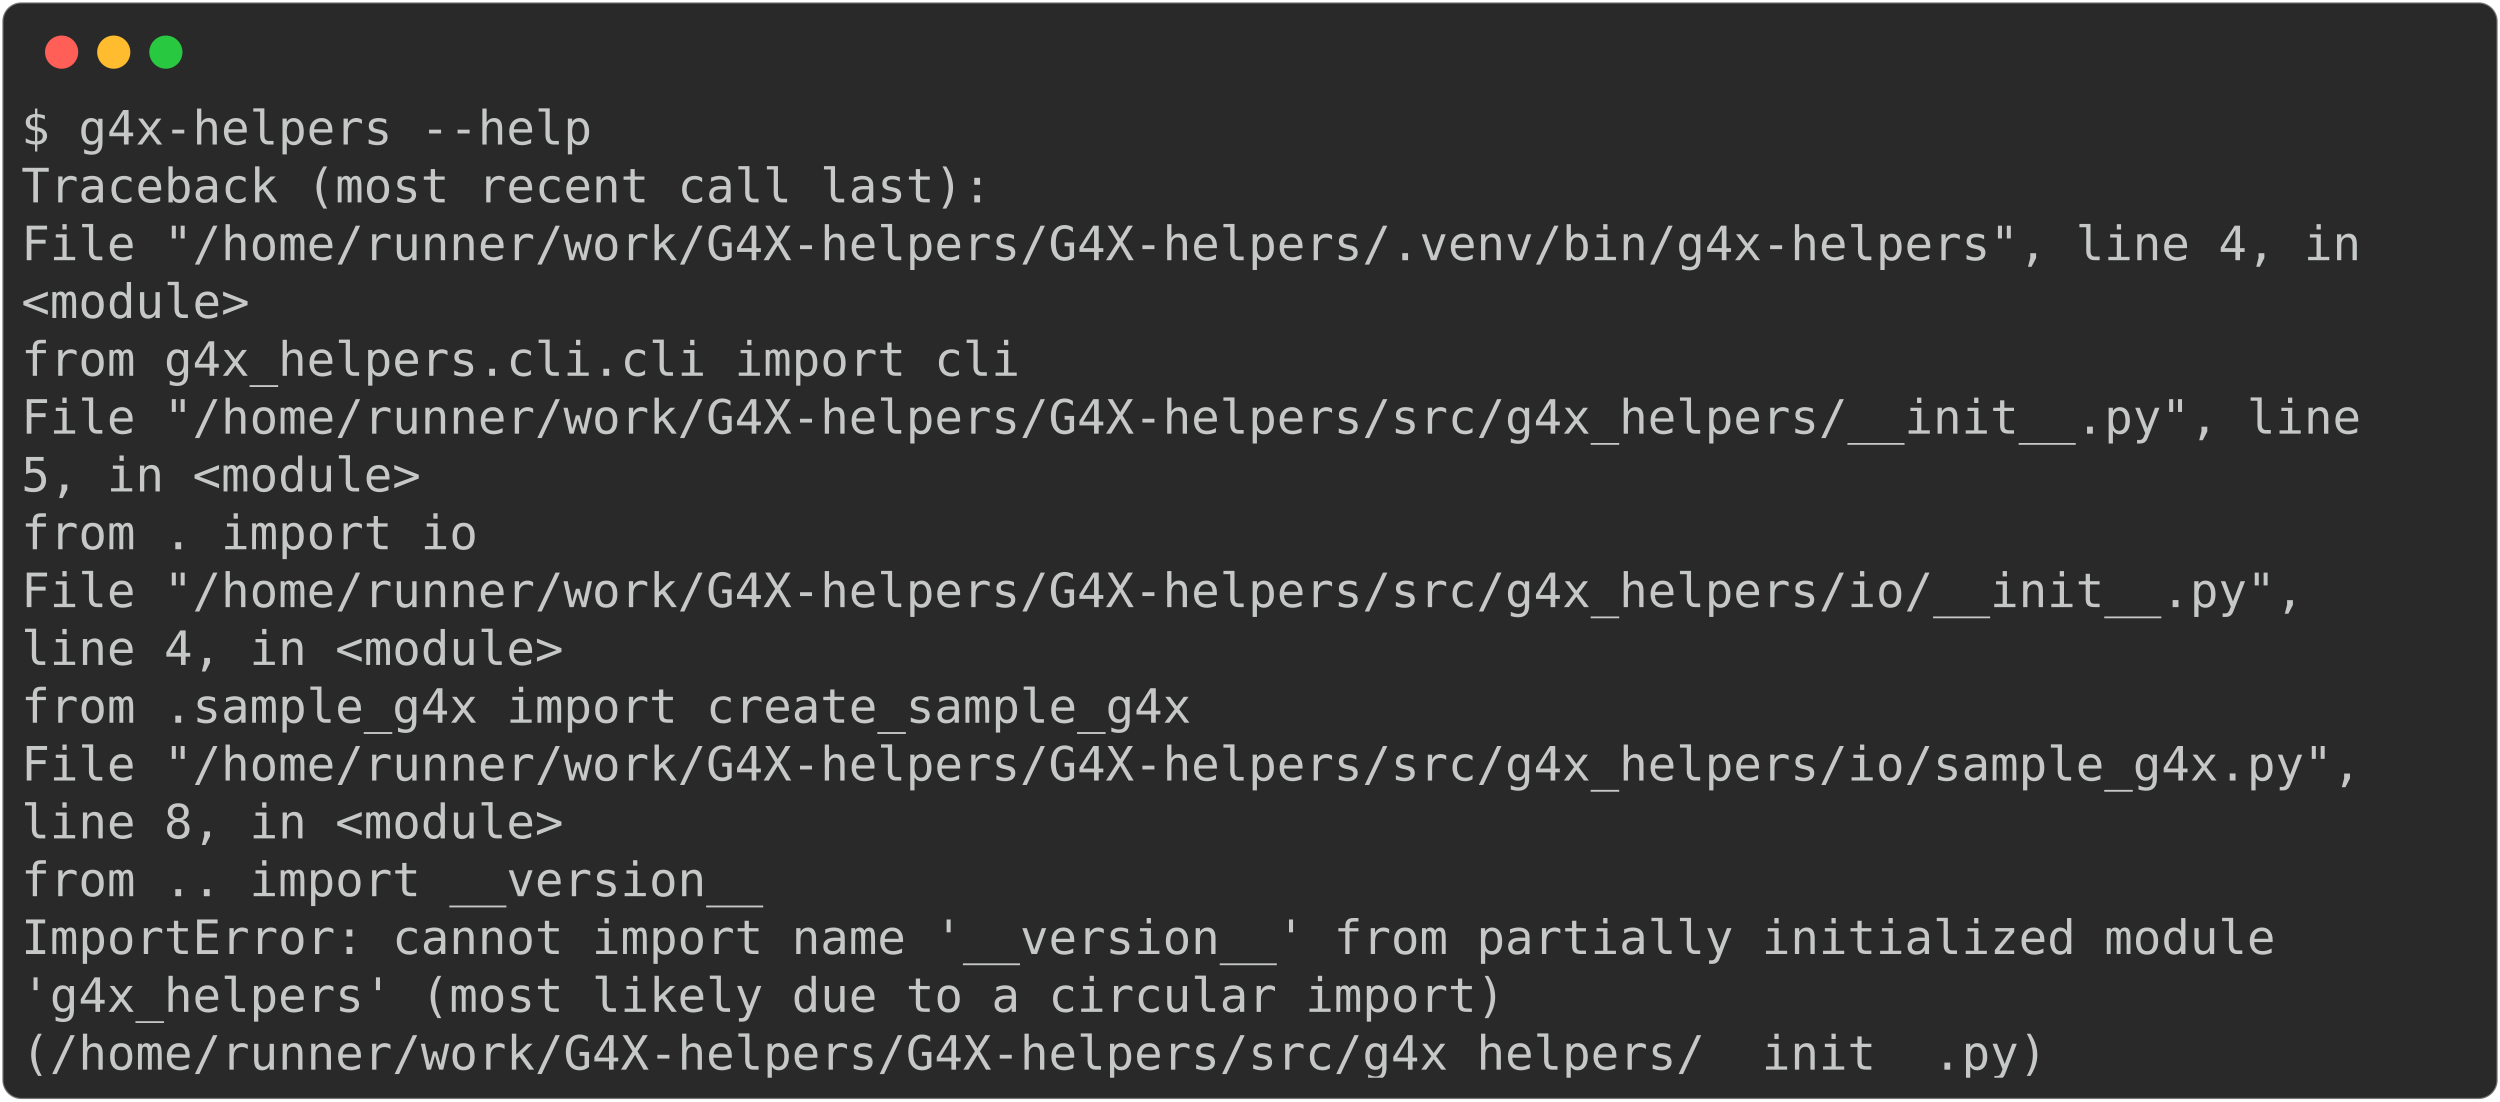
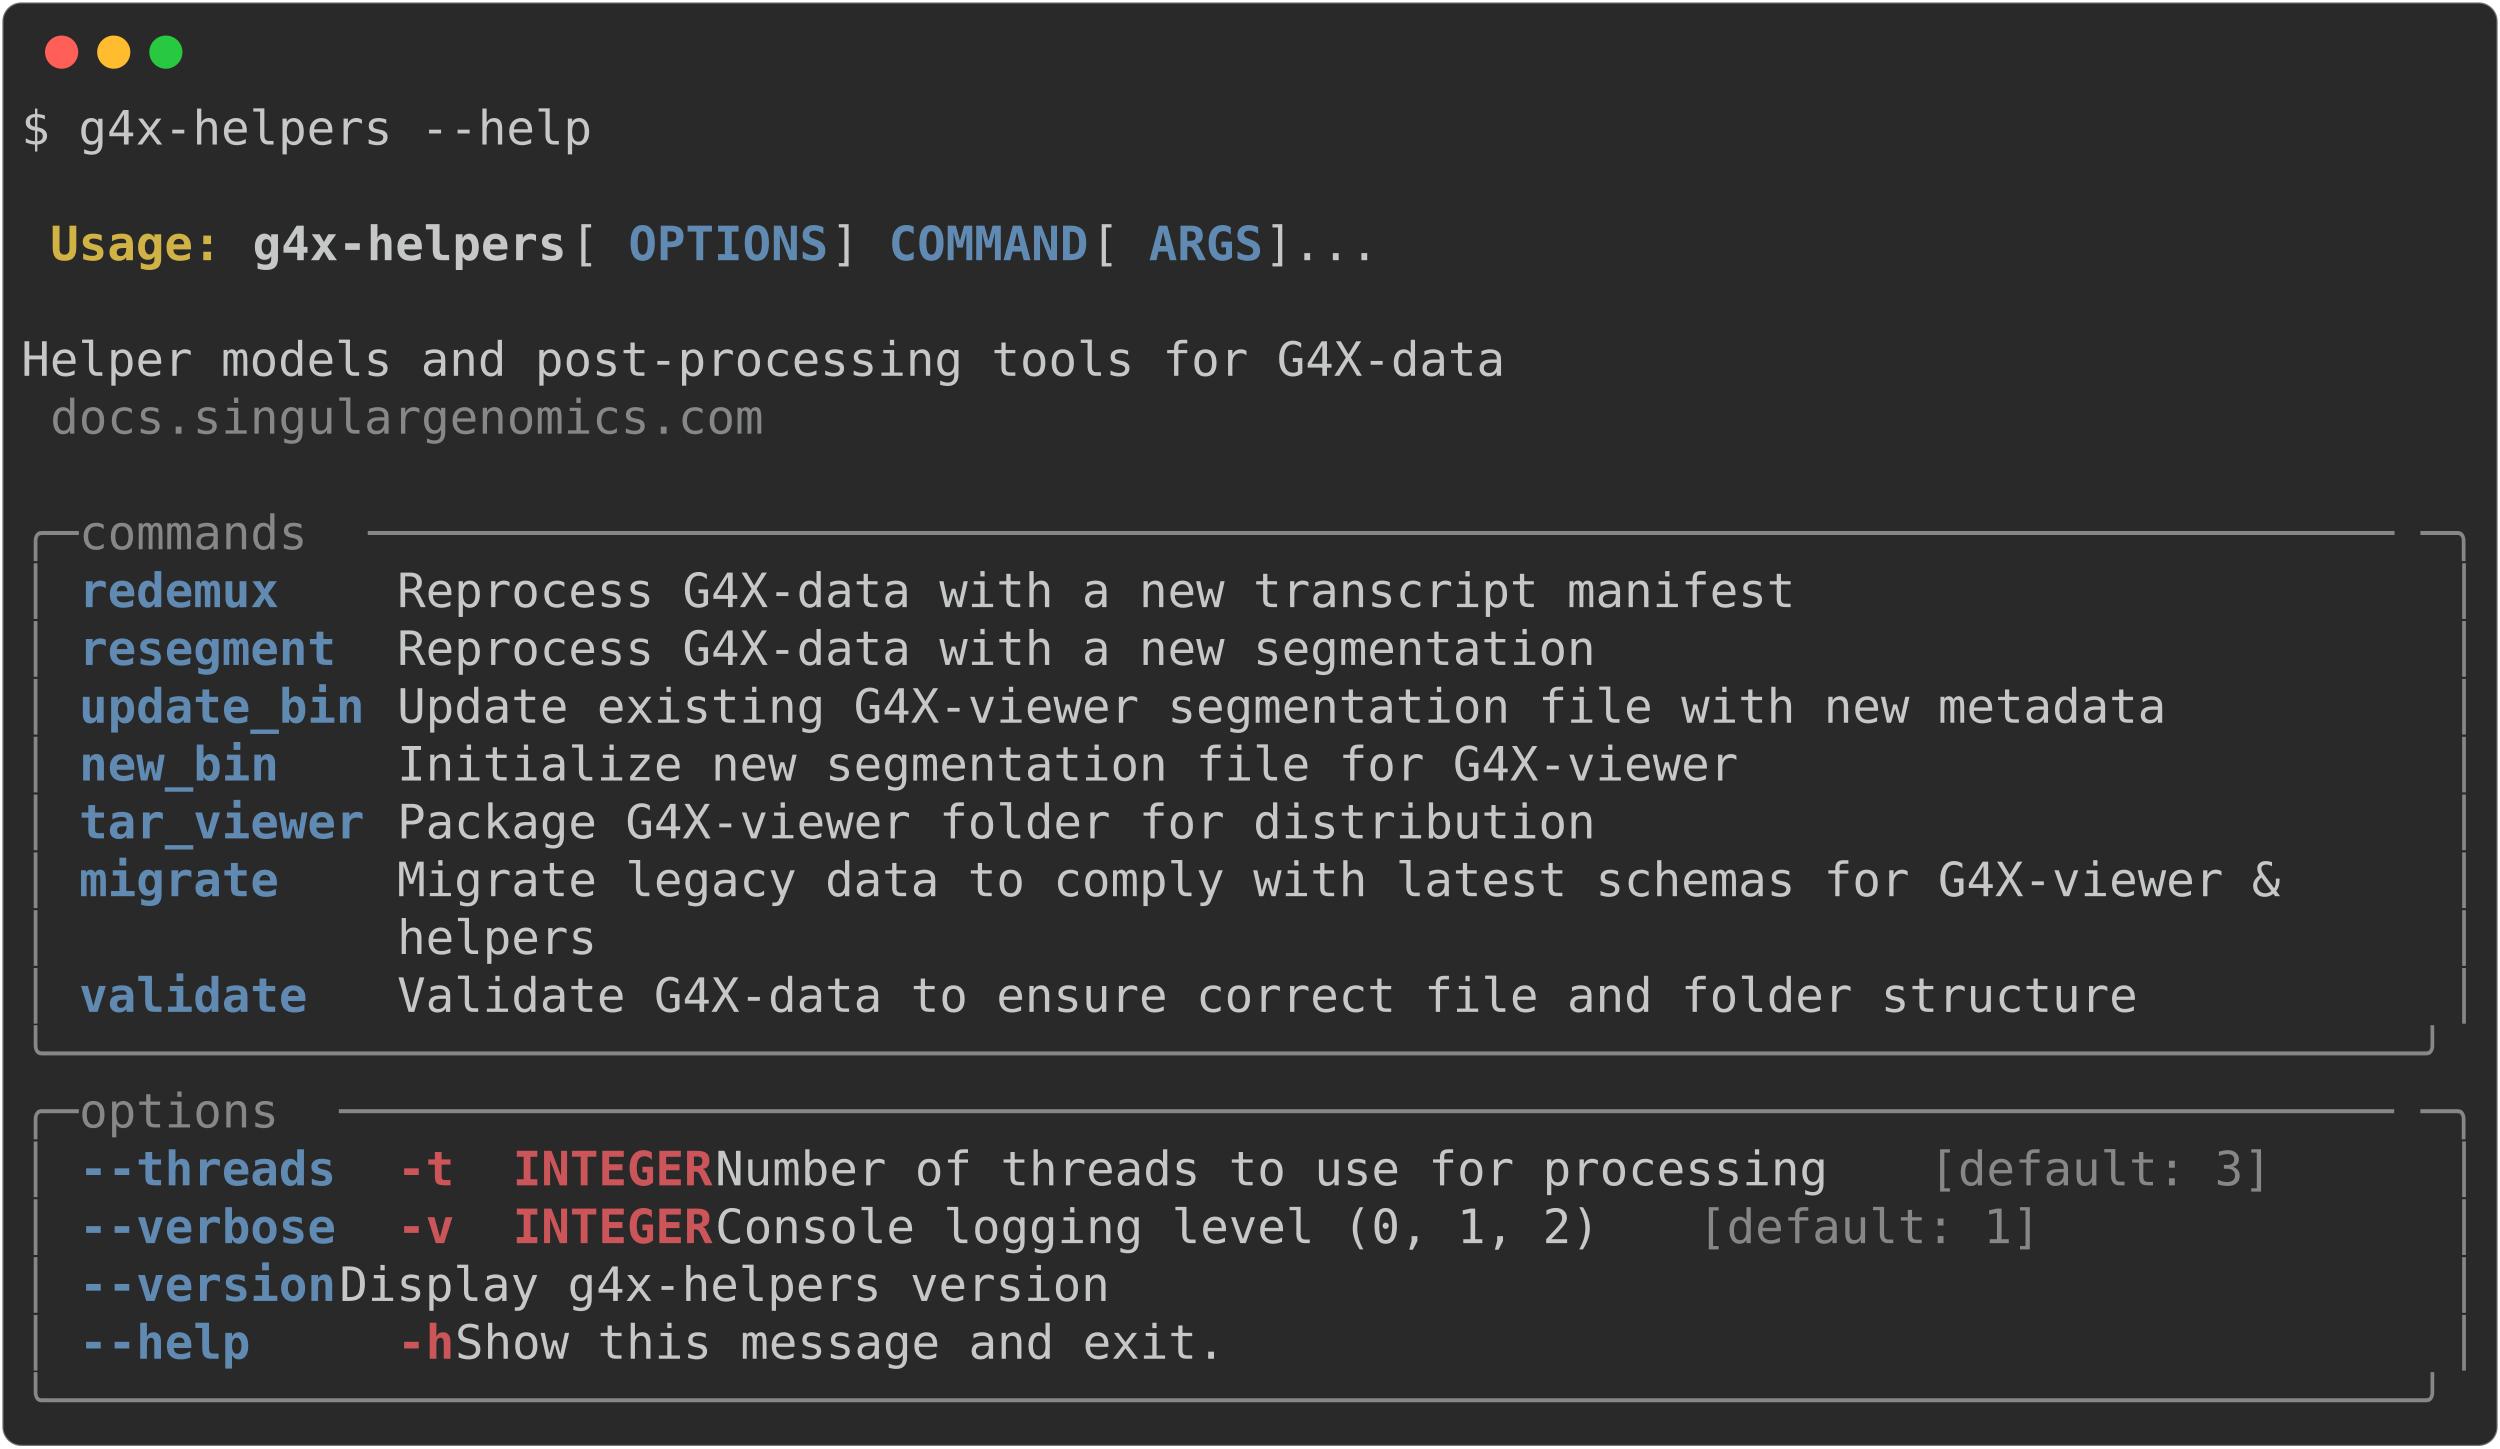
- <svg xmlns="http://www.w3.org/2000/svg" class="rich-terminal" viewBox="0 0 1055 464.8">
+ <svg xmlns="http://www.w3.org/2000/svg" class="rich-terminal" viewBox="0 0 1055 611.2">
  <style>

    @font-face {
        font-family: "Fira Code";
        src: local("FiraCode-Regular"),
                url("https://cdnjs.cloudflare.com/ajax/libs/firacode/6.2.0/woff2/FiraCode-Regular.woff2") format("woff2"),
                url("https://cdnjs.cloudflare.com/ajax/libs/firacode/6.2.0/woff/FiraCode-Regular.woff") format("woff");
        font-style: normal;
        font-weight: 400;
    }
    @font-face {
        font-family: "Fira Code";
        src: local("FiraCode-Bold"),
                url("https://cdnjs.cloudflare.com/ajax/libs/firacode/6.2.0/woff2/FiraCode-Bold.woff2") format("woff2"),
                url("https://cdnjs.cloudflare.com/ajax/libs/firacode/6.2.0/woff/FiraCode-Bold.woff") format("woff");
        font-style: bold;
        font-weight: 700;
    }

-     .terminal-2686293513-matrix {
+     .terminal-1606476049-matrix {
        font-family: Fira Code, monospace;
        font-size: 20px;
        line-height: 24.4px;
        font-variant-east-asian: full-width;
    }

-     .terminal-2686293513-title {
+     .terminal-1606476049-title {
        font-size: 18px;
        font-weight: bold;
        font-family: arial;
    }

-     .terminal-2686293513-r1 { fill: #c5c8c6 }
+     .terminal-1606476049-r1 { fill: #c5c8c6 }
+ .terminal-1606476049-r2 { fill: #d0b344;font-weight: bold }
+ .terminal-1606476049-r3 { fill: #c5c8c6;font-weight: bold }
+ .terminal-1606476049-r4 { fill: #608ab1;font-weight: bold }
+ .terminal-1606476049-r5 { fill: #868887 }
+ .terminal-1606476049-r6 { fill: #cc555a;font-weight: bold }
    </style>
  <defs>
-     <clipPath id="terminal-2686293513-clip-terminal">
-       <rect x="0" y="0" width="1036.0" height="413.8" />
-     </clipPath>
-     <clipPath id="terminal-2686293513-line-0">
+     <clipPath id="terminal-1606476049-clip-terminal">
+       <rect x="0" y="0" width="1036.0" height="560.2" />
+     </clipPath>
+     <clipPath id="terminal-1606476049-line-0">
      <rect x="0" y="1.5" width="1037" height="24.65" />
    </clipPath>
-     <clipPath id="terminal-2686293513-line-1">
+     <clipPath id="terminal-1606476049-line-1">
      <rect x="0" y="25.9" width="1037" height="24.65" />
    </clipPath>
-     <clipPath id="terminal-2686293513-line-2">
+     <clipPath id="terminal-1606476049-line-2">
      <rect x="0" y="50.3" width="1037" height="24.65" />
    </clipPath>
-     <clipPath id="terminal-2686293513-line-3">
+     <clipPath id="terminal-1606476049-line-3">
      <rect x="0" y="74.7" width="1037" height="24.65" />
    </clipPath>
-     <clipPath id="terminal-2686293513-line-4">
+     <clipPath id="terminal-1606476049-line-4">
      <rect x="0" y="99.1" width="1037" height="24.65" />
    </clipPath>
-     <clipPath id="terminal-2686293513-line-5">
+     <clipPath id="terminal-1606476049-line-5">
      <rect x="0" y="123.5" width="1037" height="24.65" />
    </clipPath>
-     <clipPath id="terminal-2686293513-line-6">
+     <clipPath id="terminal-1606476049-line-6">
      <rect x="0" y="147.9" width="1037" height="24.65" />
    </clipPath>
-     <clipPath id="terminal-2686293513-line-7">
+     <clipPath id="terminal-1606476049-line-7">
      <rect x="0" y="172.3" width="1037" height="24.65" />
    </clipPath>
-     <clipPath id="terminal-2686293513-line-8">
+     <clipPath id="terminal-1606476049-line-8">
      <rect x="0" y="196.7" width="1037" height="24.65" />
    </clipPath>
-     <clipPath id="terminal-2686293513-line-9">
+     <clipPath id="terminal-1606476049-line-9">
      <rect x="0" y="221.1" width="1037" height="24.65" />
    </clipPath>
-     <clipPath id="terminal-2686293513-line-10">
+     <clipPath id="terminal-1606476049-line-10">
      <rect x="0" y="245.5" width="1037" height="24.65" />
    </clipPath>
-     <clipPath id="terminal-2686293513-line-11">
+     <clipPath id="terminal-1606476049-line-11">
      <rect x="0" y="269.9" width="1037" height="24.65" />
    </clipPath>
-     <clipPath id="terminal-2686293513-line-12">
+     <clipPath id="terminal-1606476049-line-12">
      <rect x="0" y="294.3" width="1037" height="24.65" />
    </clipPath>
-     <clipPath id="terminal-2686293513-line-13">
+     <clipPath id="terminal-1606476049-line-13">
      <rect x="0" y="318.7" width="1037" height="24.65" />
    </clipPath>
-     <clipPath id="terminal-2686293513-line-14">
+     <clipPath id="terminal-1606476049-line-14">
      <rect x="0" y="343.1" width="1037" height="24.65" />
    </clipPath>
-     <clipPath id="terminal-2686293513-line-15">
+     <clipPath id="terminal-1606476049-line-15">
      <rect x="0" y="367.5" width="1037" height="24.65" />
    </clipPath>
+     <clipPath id="terminal-1606476049-line-16">
+       <rect x="0" y="391.9" width="1037" height="24.65" />
+     </clipPath>
+     <clipPath id="terminal-1606476049-line-17">
+       <rect x="0" y="416.3" width="1037" height="24.65" />
+     </clipPath>
+     <clipPath id="terminal-1606476049-line-18">
+       <rect x="0" y="440.7" width="1037" height="24.65" />
+     </clipPath>
+     <clipPath id="terminal-1606476049-line-19">
+       <rect x="0" y="465.1" width="1037" height="24.65" />
+     </clipPath>
+     <clipPath id="terminal-1606476049-line-20">
+       <rect x="0" y="489.5" width="1037" height="24.65" />
+     </clipPath>
+     <clipPath id="terminal-1606476049-line-21">
+       <rect x="0" y="513.9" width="1037" height="24.65" />
+     </clipPath>
  </defs>
-   <rect fill="#292929" stroke="rgba(255,255,255,0.35)" stroke-width="1" x="1" y="1" width="1053" height="462.8" rx="8" />
+   <rect fill="#292929" stroke="rgba(255,255,255,0.35)" stroke-width="1" x="1" y="1" width="1053" height="609.2" rx="8" />
  <g transform="translate(26,22)">
    <circle cx="0" cy="0" r="7" fill="#ff5f57" />
    <circle cx="22" cy="0" r="7" fill="#febc2e" />
    <circle cx="44" cy="0" r="7" fill="#28c840" />
  </g>
-   <g transform="translate(9, 41)" clip-path="url(#terminal-2686293513-clip-terminal)">
-     <g class="terminal-2686293513-matrix">
-       <text class="terminal-2686293513-r1" x="0" y="20" textLength="244" clip-path="url(#terminal-2686293513-line-0)">$ g4x-helpers --help</text>
-       <text class="terminal-2686293513-r1" x="1037" y="20" textLength="12.2" clip-path="url(#terminal-2686293513-line-0)">
- </text>
-       <text class="terminal-2686293513-r1" x="0" y="44.4" textLength="414.8" clip-path="url(#terminal-2686293513-line-1)">Traceback (most recent call last):</text>
-       <text class="terminal-2686293513-r1" x="1037" y="44.4" textLength="12.2" clip-path="url(#terminal-2686293513-line-1)">
- </text>
-       <text class="terminal-2686293513-r1" x="0" y="68.8" textLength="1037" clip-path="url(#terminal-2686293513-line-2)">  File "/home/runner/work/G4X-helpers/G4X-helpers/.venv/bin/g4x-helpers", line 4, in </text>
-       <text class="terminal-2686293513-r1" x="1037" y="68.8" textLength="12.2" clip-path="url(#terminal-2686293513-line-2)">
- </text>
-       <text class="terminal-2686293513-r1" x="0" y="93.2" textLength="97.6" clip-path="url(#terminal-2686293513-line-3)">&lt;module&gt;</text>
-       <text class="terminal-2686293513-r1" x="1037" y="93.2" textLength="12.2" clip-path="url(#terminal-2686293513-line-3)">
- </text>
-       <text class="terminal-2686293513-r1" x="0" y="117.6" textLength="475.8" clip-path="url(#terminal-2686293513-line-4)">    from g4x_helpers.cli.cli import cli</text>
-       <text class="terminal-2686293513-r1" x="1037" y="117.6" textLength="12.2" clip-path="url(#terminal-2686293513-line-4)">
- </text>
-       <text class="terminal-2686293513-r1" x="0" y="142" textLength="1037" clip-path="url(#terminal-2686293513-line-5)">  File "/home/runner/work/G4X-helpers/G4X-helpers/src/g4x_helpers/__init__.py", line </text>
-       <text class="terminal-2686293513-r1" x="1037" y="142" textLength="12.2" clip-path="url(#terminal-2686293513-line-5)">
- </text>
-       <text class="terminal-2686293513-r1" x="0" y="166.4" textLength="170.8" clip-path="url(#terminal-2686293513-line-6)">5, in &lt;module&gt;</text>
-       <text class="terminal-2686293513-r1" x="1037" y="166.4" textLength="12.2" clip-path="url(#terminal-2686293513-line-6)">
- </text>
-       <text class="terminal-2686293513-r1" x="0" y="190.8" textLength="244" clip-path="url(#terminal-2686293513-line-7)">    from . import io</text>
-       <text class="terminal-2686293513-r1" x="1037" y="190.8" textLength="12.2" clip-path="url(#terminal-2686293513-line-7)">
- </text>
-       <text class="terminal-2686293513-r1" x="0" y="215.2" textLength="1012.6" clip-path="url(#terminal-2686293513-line-8)">  File "/home/runner/work/G4X-helpers/G4X-helpers/src/g4x_helpers/io/__init__.py", </text>
-       <text class="terminal-2686293513-r1" x="1037" y="215.2" textLength="12.2" clip-path="url(#terminal-2686293513-line-8)">
- </text>
-       <text class="terminal-2686293513-r1" x="0" y="239.6" textLength="231.8" clip-path="url(#terminal-2686293513-line-9)">line 4, in &lt;module&gt;</text>
-       <text class="terminal-2686293513-r1" x="1037" y="239.6" textLength="12.2" clip-path="url(#terminal-2686293513-line-9)">
- </text>
-       <text class="terminal-2686293513-r1" x="0" y="264" textLength="549" clip-path="url(#terminal-2686293513-line-10)">    from .sample_g4x import create_sample_g4x</text>
-       <text class="terminal-2686293513-r1" x="1037" y="264" textLength="12.2" clip-path="url(#terminal-2686293513-line-10)">
- </text>
-       <text class="terminal-2686293513-r1" x="0" y="288.4" textLength="1037" clip-path="url(#terminal-2686293513-line-11)">  File "/home/runner/work/G4X-helpers/G4X-helpers/src/g4x_helpers/io/sample_g4x.py", </text>
-       <text class="terminal-2686293513-r1" x="1037" y="288.4" textLength="12.2" clip-path="url(#terminal-2686293513-line-11)">
- </text>
-       <text class="terminal-2686293513-r1" x="0" y="312.8" textLength="231.8" clip-path="url(#terminal-2686293513-line-12)">line 8, in &lt;module&gt;</text>
-       <text class="terminal-2686293513-r1" x="1037" y="312.8" textLength="12.2" clip-path="url(#terminal-2686293513-line-12)">
- </text>
-       <text class="terminal-2686293513-r1" x="0" y="337.2" textLength="366" clip-path="url(#terminal-2686293513-line-13)">    from .. import __version__</text>
-       <text class="terminal-2686293513-r1" x="1037" y="337.2" textLength="12.2" clip-path="url(#terminal-2686293513-line-13)">
- </text>
-       <text class="terminal-2686293513-r1" x="0" y="361.6" textLength="976" clip-path="url(#terminal-2686293513-line-14)">ImportError: cannot import name '__version__' from partially initialized module </text>
-       <text class="terminal-2686293513-r1" x="1037" y="361.6" textLength="12.2" clip-path="url(#terminal-2686293513-line-14)">
- </text>
-       <text class="terminal-2686293513-r1" x="0" y="386" textLength="646.6" clip-path="url(#terminal-2686293513-line-15)">'g4x_helpers' (most likely due to a circular import) </text>
-       <text class="terminal-2686293513-r1" x="1037" y="386" textLength="12.2" clip-path="url(#terminal-2686293513-line-15)">
- </text>
-       <text class="terminal-2686293513-r1" x="0" y="410.4" textLength="866.2" clip-path="url(#terminal-2686293513-line-16)">(/home/runner/work/G4X-helpers/G4X-helpers/src/g4x_helpers/__init__.py)</text>
-       <text class="terminal-2686293513-r1" x="1037" y="410.4" textLength="12.2" clip-path="url(#terminal-2686293513-line-16)">
+   <g transform="translate(9, 41)" clip-path="url(#terminal-1606476049-clip-terminal)">
+     <g class="terminal-1606476049-matrix">
+       <text class="terminal-1606476049-r1" x="0" y="20" textLength="244" clip-path="url(#terminal-1606476049-line-0)">$ g4x-helpers --help</text>
+       <text class="terminal-1606476049-r1" x="1037" y="20" textLength="12.2" clip-path="url(#terminal-1606476049-line-0)">
+ </text>
+       <text class="terminal-1606476049-r1" x="1037" y="44.4" textLength="12.2" clip-path="url(#terminal-1606476049-line-1)">
+ </text>
+       <text class="terminal-1606476049-r2" x="12.2" y="68.8" textLength="73.2" clip-path="url(#terminal-1606476049-line-2)">Usage:</text>
+       <text class="terminal-1606476049-r3" x="97.6" y="68.8" textLength="134.2" clip-path="url(#terminal-1606476049-line-2)">g4x-helpers</text>
+       <text class="terminal-1606476049-r1" x="231.8" y="68.8" textLength="24.4" clip-path="url(#terminal-1606476049-line-2)"> [</text>
+       <text class="terminal-1606476049-r4" x="256.2" y="68.8" textLength="85.4" clip-path="url(#terminal-1606476049-line-2)">OPTIONS</text>
+       <text class="terminal-1606476049-r1" x="341.6" y="68.8" textLength="24.4" clip-path="url(#terminal-1606476049-line-2)">] </text>
+       <text class="terminal-1606476049-r4" x="366" y="68.8" textLength="85.4" clip-path="url(#terminal-1606476049-line-2)">COMMAND</text>
+       <text class="terminal-1606476049-r1" x="451.4" y="68.8" textLength="24.4" clip-path="url(#terminal-1606476049-line-2)"> [</text>
+       <text class="terminal-1606476049-r4" x="475.8" y="68.8" textLength="48.8" clip-path="url(#terminal-1606476049-line-2)">ARGS</text>
+       <text class="terminal-1606476049-r1" x="524.6" y="68.8" textLength="512.4" clip-path="url(#terminal-1606476049-line-2)">]...                                      </text>
+       <text class="terminal-1606476049-r1" x="1037" y="68.8" textLength="12.2" clip-path="url(#terminal-1606476049-line-2)">
+ </text>
+       <text class="terminal-1606476049-r1" x="1037" y="93.2" textLength="12.2" clip-path="url(#terminal-1606476049-line-3)">
+ </text>
+       <text class="terminal-1606476049-r1" x="0" y="117.6" textLength="1037" clip-path="url(#terminal-1606476049-line-4)"> Helper models and post-processing tools for G4X-data                                </text>
+       <text class="terminal-1606476049-r1" x="1037" y="117.6" textLength="12.2" clip-path="url(#terminal-1606476049-line-4)">
+ </text>
+       <text class="terminal-1606476049-r5" x="12.2" y="142" textLength="305" clip-path="url(#terminal-1606476049-line-5)">docs.singulargenomics.com</text>
+       <text class="terminal-1606476049-r1" x="1037" y="142" textLength="12.2" clip-path="url(#terminal-1606476049-line-5)">
+ </text>
+       <text class="terminal-1606476049-r1" x="1037" y="166.4" textLength="12.2" clip-path="url(#terminal-1606476049-line-6)">
+ </text>
+       <text class="terminal-1606476049-r5" x="0" y="190.8" textLength="24.4" clip-path="url(#terminal-1606476049-line-7)">╭─</text>
+       <text class="terminal-1606476049-r5" x="24.4" y="190.8" textLength="122" clip-path="url(#terminal-1606476049-line-7)"> commands </text>
+       <text class="terminal-1606476049-r5" x="146.4" y="190.8" textLength="866.2" clip-path="url(#terminal-1606476049-line-7)">───────────────────────────────────────────────────────────────────────</text>
+       <text class="terminal-1606476049-r5" x="1012.6" y="190.8" textLength="24.4" clip-path="url(#terminal-1606476049-line-7)">─╮</text>
+       <text class="terminal-1606476049-r1" x="1037" y="190.8" textLength="12.2" clip-path="url(#terminal-1606476049-line-7)">
+ </text>
+       <text class="terminal-1606476049-r5" x="0" y="215.2" textLength="12.2" clip-path="url(#terminal-1606476049-line-8)">│</text>
+       <text class="terminal-1606476049-r4" x="24.4" y="215.2" textLength="122" clip-path="url(#terminal-1606476049-line-8)">redemux   </text>
+       <text class="terminal-1606476049-r1" x="158.6" y="215.2" textLength="866.2" clip-path="url(#terminal-1606476049-line-8)"> Reprocess G4X-data with a new transcript manifest                     </text>
+       <text class="terminal-1606476049-r5" x="1024.8" y="215.2" textLength="12.2" clip-path="url(#terminal-1606476049-line-8)">│</text>
+       <text class="terminal-1606476049-r1" x="1037" y="215.2" textLength="12.2" clip-path="url(#terminal-1606476049-line-8)">
+ </text>
+       <text class="terminal-1606476049-r5" x="0" y="239.6" textLength="12.2" clip-path="url(#terminal-1606476049-line-9)">│</text>
+       <text class="terminal-1606476049-r4" x="24.4" y="239.6" textLength="122" clip-path="url(#terminal-1606476049-line-9)">resegment </text>
+       <text class="terminal-1606476049-r1" x="158.6" y="239.6" textLength="866.2" clip-path="url(#terminal-1606476049-line-9)"> Reprocess G4X-data with a new segmentation                            </text>
+       <text class="terminal-1606476049-r5" x="1024.8" y="239.6" textLength="12.2" clip-path="url(#terminal-1606476049-line-9)">│</text>
+       <text class="terminal-1606476049-r1" x="1037" y="239.6" textLength="12.2" clip-path="url(#terminal-1606476049-line-9)">
+ </text>
+       <text class="terminal-1606476049-r5" x="0" y="264" textLength="12.2" clip-path="url(#terminal-1606476049-line-10)">│</text>
+       <text class="terminal-1606476049-r4" x="24.4" y="264" textLength="122" clip-path="url(#terminal-1606476049-line-10)">update_bin</text>
+       <text class="terminal-1606476049-r1" x="158.6" y="264" textLength="866.2" clip-path="url(#terminal-1606476049-line-10)"> Update existing G4X-viewer segmentation file with new metadata        </text>
+       <text class="terminal-1606476049-r5" x="1024.8" y="264" textLength="12.2" clip-path="url(#terminal-1606476049-line-10)">│</text>
+       <text class="terminal-1606476049-r1" x="1037" y="264" textLength="12.2" clip-path="url(#terminal-1606476049-line-10)">
+ </text>
+       <text class="terminal-1606476049-r5" x="0" y="288.4" textLength="12.2" clip-path="url(#terminal-1606476049-line-11)">│</text>
+       <text class="terminal-1606476049-r4" x="24.4" y="288.4" textLength="122" clip-path="url(#terminal-1606476049-line-11)">new_bin   </text>
+       <text class="terminal-1606476049-r1" x="158.6" y="288.4" textLength="866.2" clip-path="url(#terminal-1606476049-line-11)"> Initialize new segmentation file for G4X-viewer                       </text>
+       <text class="terminal-1606476049-r5" x="1024.8" y="288.4" textLength="12.2" clip-path="url(#terminal-1606476049-line-11)">│</text>
+       <text class="terminal-1606476049-r1" x="1037" y="288.4" textLength="12.2" clip-path="url(#terminal-1606476049-line-11)">
+ </text>
+       <text class="terminal-1606476049-r5" x="0" y="312.8" textLength="12.2" clip-path="url(#terminal-1606476049-line-12)">│</text>
+       <text class="terminal-1606476049-r4" x="24.4" y="312.8" textLength="122" clip-path="url(#terminal-1606476049-line-12)">tar_viewer</text>
+       <text class="terminal-1606476049-r1" x="158.6" y="312.8" textLength="866.2" clip-path="url(#terminal-1606476049-line-12)"> Package G4X-viewer folder for distribution                            </text>
+       <text class="terminal-1606476049-r5" x="1024.8" y="312.8" textLength="12.2" clip-path="url(#terminal-1606476049-line-12)">│</text>
+       <text class="terminal-1606476049-r1" x="1037" y="312.8" textLength="12.2" clip-path="url(#terminal-1606476049-line-12)">
+ </text>
+       <text class="terminal-1606476049-r5" x="0" y="337.2" textLength="12.2" clip-path="url(#terminal-1606476049-line-13)">│</text>
+       <text class="terminal-1606476049-r4" x="24.4" y="337.2" textLength="122" clip-path="url(#terminal-1606476049-line-13)">migrate   </text>
+       <text class="terminal-1606476049-r1" x="158.6" y="337.2" textLength="866.2" clip-path="url(#terminal-1606476049-line-13)"> Migrate legacy data to comply with latest schemas for G4X-viewer &amp;    </text>
+       <text class="terminal-1606476049-r5" x="1024.8" y="337.2" textLength="12.2" clip-path="url(#terminal-1606476049-line-13)">│</text>
+       <text class="terminal-1606476049-r1" x="1037" y="337.2" textLength="12.2" clip-path="url(#terminal-1606476049-line-13)">
+ </text>
+       <text class="terminal-1606476049-r5" x="0" y="361.6" textLength="12.2" clip-path="url(#terminal-1606476049-line-14)">│</text>
+       <text class="terminal-1606476049-r1" x="158.6" y="361.6" textLength="866.2" clip-path="url(#terminal-1606476049-line-14)"> helpers                                                               </text>
+       <text class="terminal-1606476049-r5" x="1024.8" y="361.6" textLength="12.2" clip-path="url(#terminal-1606476049-line-14)">│</text>
+       <text class="terminal-1606476049-r1" x="1037" y="361.6" textLength="12.2" clip-path="url(#terminal-1606476049-line-14)">
+ </text>
+       <text class="terminal-1606476049-r5" x="0" y="386" textLength="12.2" clip-path="url(#terminal-1606476049-line-15)">│</text>
+       <text class="terminal-1606476049-r4" x="24.4" y="386" textLength="122" clip-path="url(#terminal-1606476049-line-15)">validate  </text>
+       <text class="terminal-1606476049-r1" x="158.6" y="386" textLength="866.2" clip-path="url(#terminal-1606476049-line-15)"> Validate G4X-data to ensure correct file and folder structure         </text>
+       <text class="terminal-1606476049-r5" x="1024.8" y="386" textLength="12.2" clip-path="url(#terminal-1606476049-line-15)">│</text>
+       <text class="terminal-1606476049-r1" x="1037" y="386" textLength="12.2" clip-path="url(#terminal-1606476049-line-15)">
+ </text>
+       <text class="terminal-1606476049-r5" x="0" y="410.4" textLength="1037" clip-path="url(#terminal-1606476049-line-16)">╰───────────────────────────────────────────────────────────────────────────────────╯</text>
+       <text class="terminal-1606476049-r1" x="1037" y="410.4" textLength="12.2" clip-path="url(#terminal-1606476049-line-16)">
+ </text>
+       <text class="terminal-1606476049-r5" x="0" y="434.8" textLength="24.4" clip-path="url(#terminal-1606476049-line-17)">╭─</text>
+       <text class="terminal-1606476049-r5" x="24.4" y="434.8" textLength="109.8" clip-path="url(#terminal-1606476049-line-17)"> options </text>
+       <text class="terminal-1606476049-r5" x="134.2" y="434.8" textLength="878.4" clip-path="url(#terminal-1606476049-line-17)">────────────────────────────────────────────────────────────────────────</text>
+       <text class="terminal-1606476049-r5" x="1012.6" y="434.8" textLength="24.4" clip-path="url(#terminal-1606476049-line-17)">─╮</text>
+       <text class="terminal-1606476049-r1" x="1037" y="434.8" textLength="12.2" clip-path="url(#terminal-1606476049-line-17)">
+ </text>
+       <text class="terminal-1606476049-r5" x="0" y="459.2" textLength="12.2" clip-path="url(#terminal-1606476049-line-18)">│</text>
+       <text class="terminal-1606476049-r4" x="24.4" y="459.2" textLength="109.8" clip-path="url(#terminal-1606476049-line-18)">--threads</text>
+       <text class="terminal-1606476049-r6" x="158.6" y="459.2" textLength="24.4" clip-path="url(#terminal-1606476049-line-18)">-t</text>
+       <text class="terminal-1606476049-r6" x="207.4" y="459.2" textLength="85.4" clip-path="url(#terminal-1606476049-line-18)">INTEGER</text>
+       <text class="terminal-1606476049-r1" x="292.8" y="459.2" textLength="512.4" clip-path="url(#terminal-1606476049-line-18)">  Number of threads to use for processing </text>
+       <text class="terminal-1606476049-r5" x="805.2" y="459.2" textLength="146.4" clip-path="url(#terminal-1606476049-line-18)">[default: 3]</text>
+       <text class="terminal-1606476049-r5" x="1024.8" y="459.2" textLength="12.2" clip-path="url(#terminal-1606476049-line-18)">│</text>
+       <text class="terminal-1606476049-r1" x="1037" y="459.2" textLength="12.2" clip-path="url(#terminal-1606476049-line-18)">
+ </text>
+       <text class="terminal-1606476049-r5" x="0" y="483.6" textLength="12.2" clip-path="url(#terminal-1606476049-line-19)">│</text>
+       <text class="terminal-1606476049-r4" x="24.4" y="483.6" textLength="109.8" clip-path="url(#terminal-1606476049-line-19)">--verbose</text>
+       <text class="terminal-1606476049-r6" x="158.6" y="483.6" textLength="24.4" clip-path="url(#terminal-1606476049-line-19)">-v</text>
+       <text class="terminal-1606476049-r6" x="207.4" y="483.6" textLength="85.4" clip-path="url(#terminal-1606476049-line-19)">INTEGER</text>
+       <text class="terminal-1606476049-r1" x="292.8" y="483.6" textLength="414.8" clip-path="url(#terminal-1606476049-line-19)">  Console logging level (0, 1, 2) </text>
+       <text class="terminal-1606476049-r5" x="707.6" y="483.6" textLength="146.4" clip-path="url(#terminal-1606476049-line-19)">[default: 1]</text>
+       <text class="terminal-1606476049-r5" x="1024.8" y="483.6" textLength="12.2" clip-path="url(#terminal-1606476049-line-19)">│</text>
+       <text class="terminal-1606476049-r1" x="1037" y="483.6" textLength="12.2" clip-path="url(#terminal-1606476049-line-19)">
+ </text>
+       <text class="terminal-1606476049-r5" x="0" y="508" textLength="12.2" clip-path="url(#terminal-1606476049-line-20)">│</text>
+       <text class="terminal-1606476049-r4" x="24.4" y="508" textLength="109.8" clip-path="url(#terminal-1606476049-line-20)">--version</text>
+       <text class="terminal-1606476049-r1" x="134.2" y="508" textLength="890.6" clip-path="url(#terminal-1606476049-line-20)">               Display g4x-helpers version                               </text>
+       <text class="terminal-1606476049-r5" x="1024.8" y="508" textLength="12.2" clip-path="url(#terminal-1606476049-line-20)">│</text>
+       <text class="terminal-1606476049-r1" x="1037" y="508" textLength="12.2" clip-path="url(#terminal-1606476049-line-20)">
+ </text>
+       <text class="terminal-1606476049-r5" x="0" y="532.4" textLength="12.2" clip-path="url(#terminal-1606476049-line-21)">│</text>
+       <text class="terminal-1606476049-r4" x="24.4" y="532.4" textLength="109.8" clip-path="url(#terminal-1606476049-line-21)">--help   </text>
+       <text class="terminal-1606476049-r6" x="158.6" y="532.4" textLength="24.4" clip-path="url(#terminal-1606476049-line-21)">-h</text>
+       <text class="terminal-1606476049-r1" x="183" y="532.4" textLength="841.8" clip-path="url(#terminal-1606476049-line-21)">           Show this message and exit.                               </text>
+       <text class="terminal-1606476049-r5" x="1024.8" y="532.4" textLength="12.2" clip-path="url(#terminal-1606476049-line-21)">│</text>
+       <text class="terminal-1606476049-r1" x="1037" y="532.4" textLength="12.2" clip-path="url(#terminal-1606476049-line-21)">
+ </text>
+       <text class="terminal-1606476049-r5" x="0" y="556.8" textLength="1037" clip-path="url(#terminal-1606476049-line-22)">╰───────────────────────────────────────────────────────────────────────────────────╯</text>
+       <text class="terminal-1606476049-r1" x="1037" y="556.8" textLength="12.2" clip-path="url(#terminal-1606476049-line-22)">
</text>
    </g>
  </g>
</svg>
